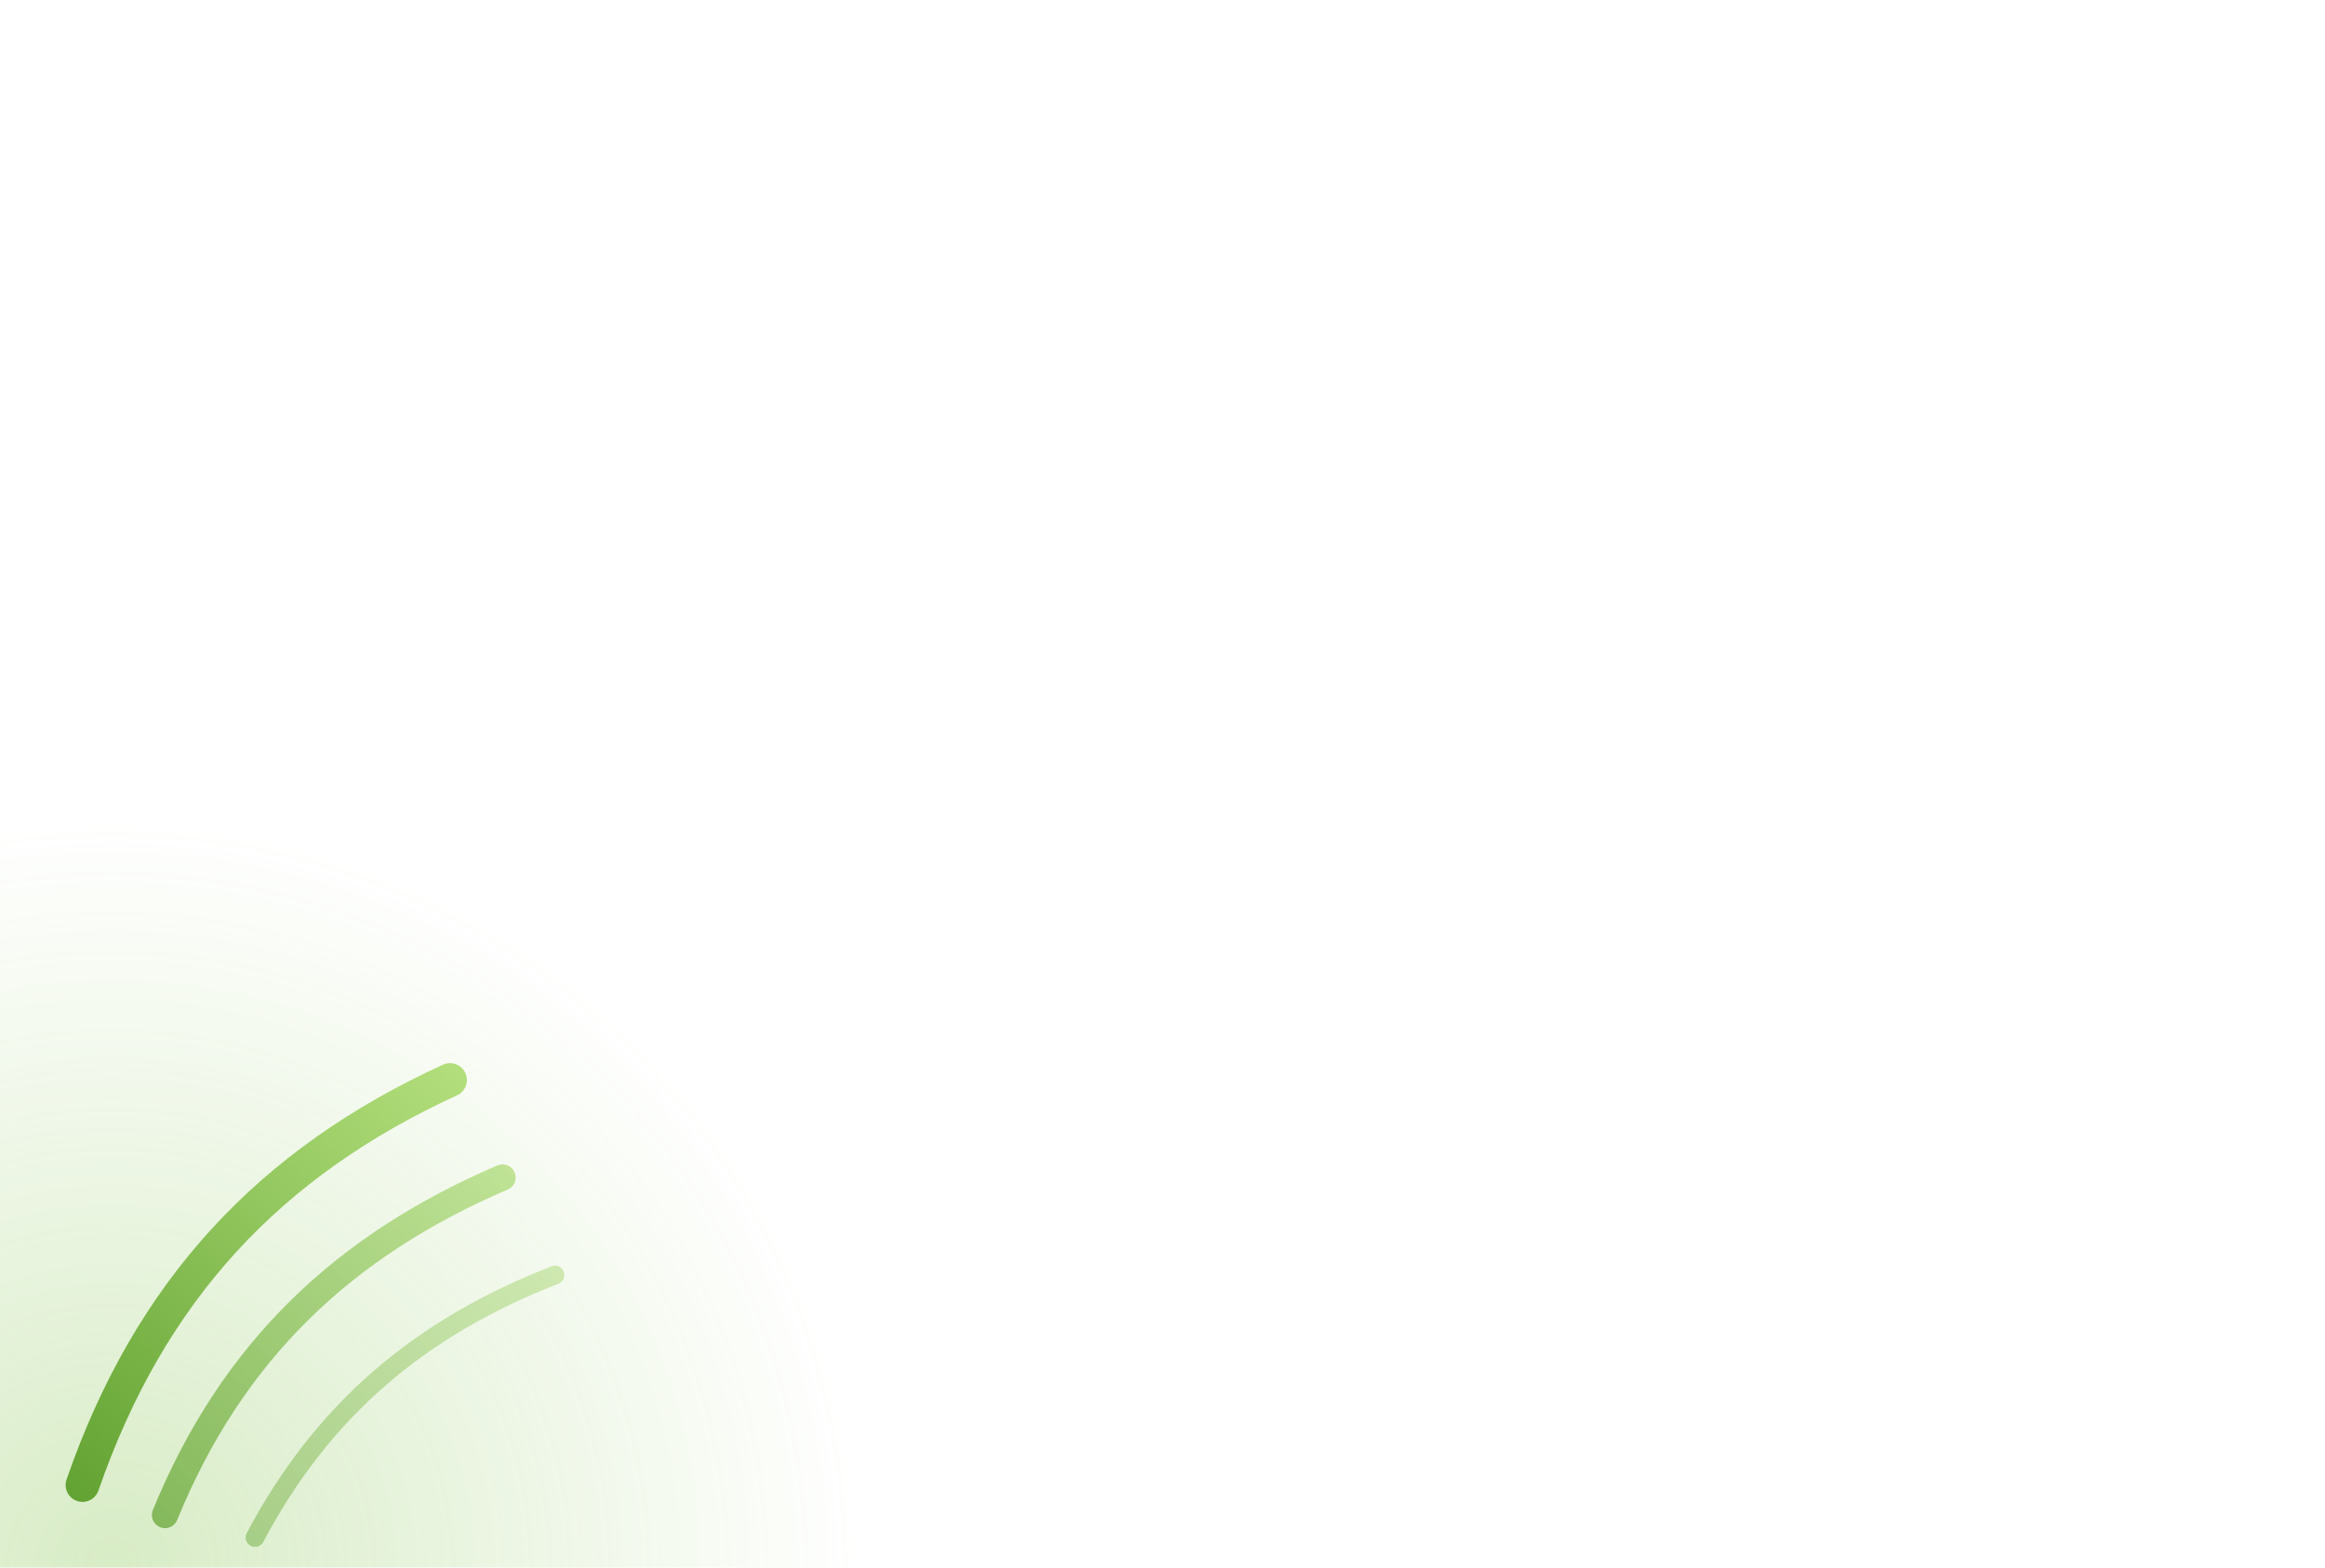
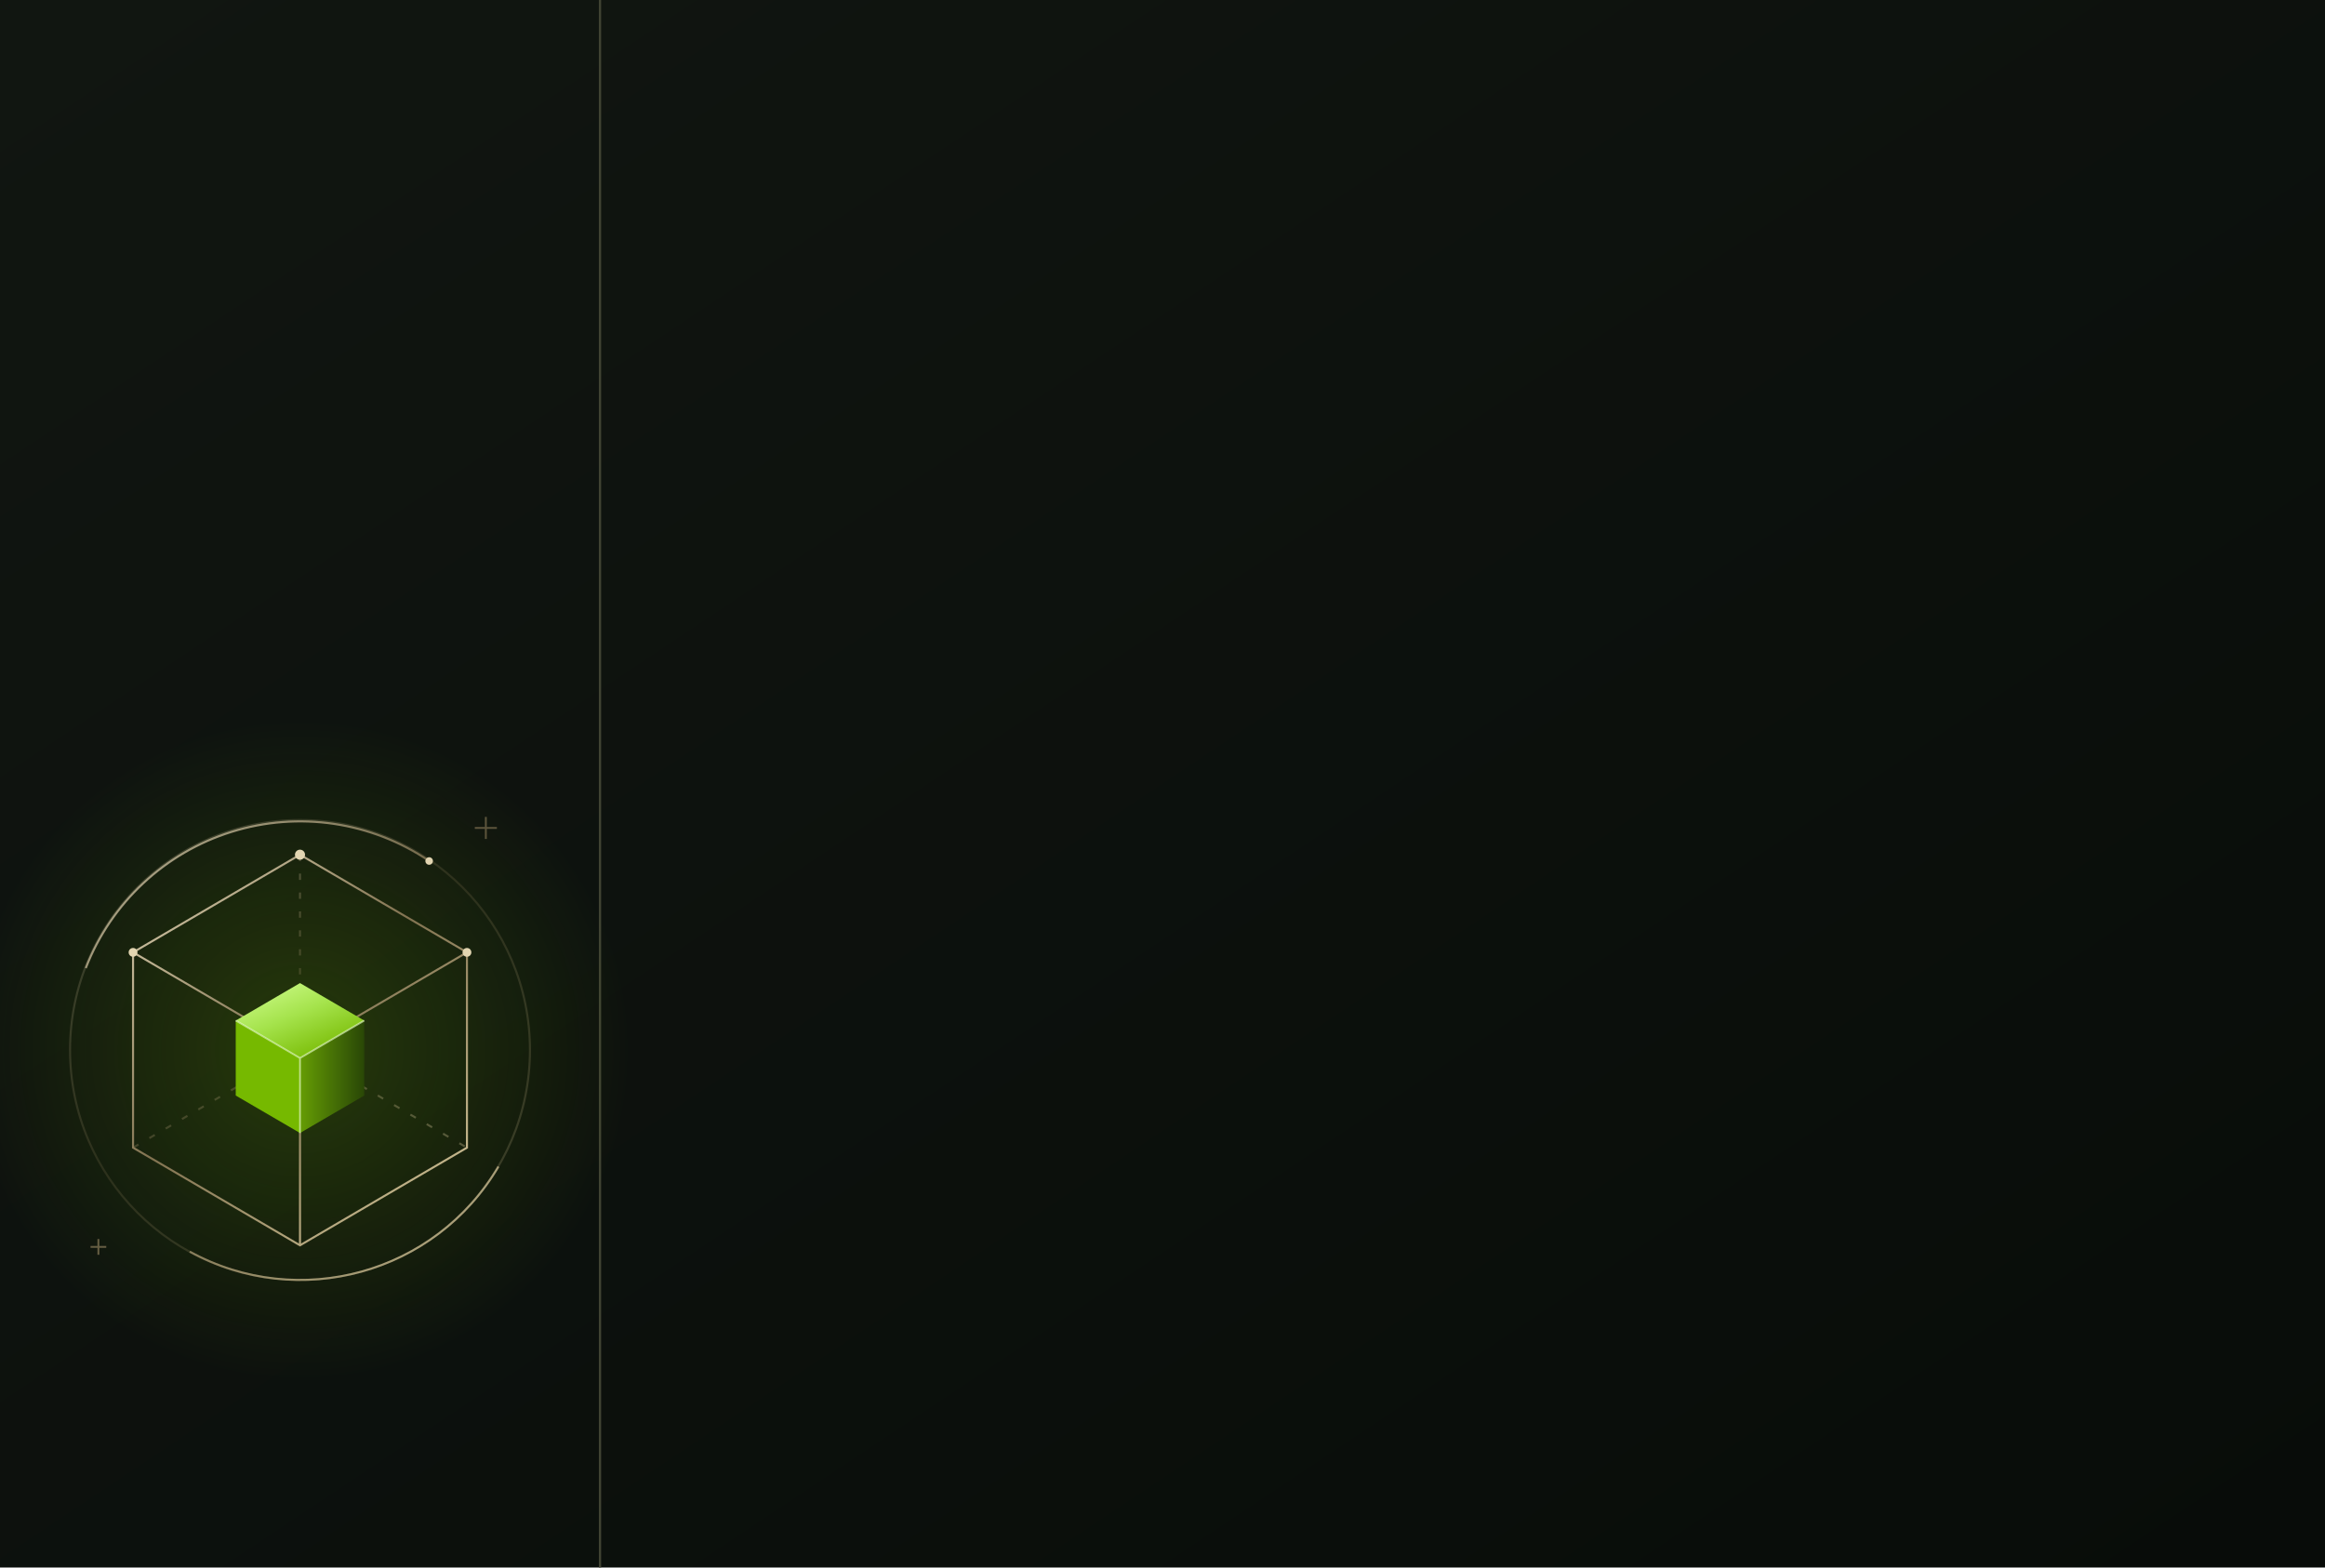
- <svg xmlns="http://www.w3.org/2000/svg" width="620" height="418" viewBox="0 0 620 418">
+ <svg xmlns="http://www.w3.org/2000/svg" width="620" height="418" viewBox="0 0 620 418" role="img">
  <defs>
-     <linearGradient id="stroke" x1="20" y1="410" x2="150" y2="270" gradientUnits="userSpaceOnUse">
-       <stop offset="0" stop-color="#5fa02f" />
-       <stop offset="1" stop-color="#c2ea8a" />
+     <linearGradient id="a1bg" x2="1" y2="1">
+       <stop stop-color="#111611" />
+       <stop offset="1" stop-color="#080c09" />
    </linearGradient>
-     <radialGradient id="glow" cx="30" cy="418" r="200" gradientUnits="userSpaceOnUse">
-       <stop offset="0" stop-color="#7bbf3f" stop-opacity="0.30" />
-       <stop offset="1" stop-color="#7bbf3f" stop-opacity="0" />
+     <radialGradient id="a1halo">
+       <stop stop-color="#76b900" stop-opacity=".24" />
+       <stop offset="1" stop-color="#76b900" stop-opacity="0" />
    </radialGradient>
+     <linearGradient id="a1gold" x2=".8" y2="1">
+       <stop stop-color="#e0d5b6" />
+       <stop offset=".5" stop-color="#827351" />
+       <stop offset="1" stop-color="#cabc91" />
+     </linearGradient>
+     <linearGradient id="a1top" x2=".7" y2="1">
+       <stop stop-color="#d4ff95" />
+       <stop offset=".5" stop-color="#a5e34c" />
+       <stop offset="1" stop-color="#76b900" />
+     </linearGradient>
+     <linearGradient id="a1side">
+       <stop stop-color="#659d05" />
+       <stop offset="1" stop-color="#294706" />
+     </linearGradient>
+     <linearGradient id="a1frame" x2="1" y2="1">
+       <stop stop-color="#303b27" />
+       <stop offset="1" stop-color="#101810" />
+     </linearGradient>
  </defs>
-   <rect x="0" y="218" width="240" height="200" fill="url(#glow)" />
-   <g fill="none" stroke="url(#stroke)" stroke-linecap="round">
-     <path d="M 22 396 C 40 344 72 310 120 288" stroke-width="9" />
-     <path d="M 44 404 C 62 360 92 332 134 314" stroke-width="7" opacity="0.75" />
-     <path d="M 68 410 C 86 376 112 354 148 340" stroke-width="5" opacity="0.5" />
+   <rect width="620" height="418" fill="url(#a1bg)" />
+   <path d="M160 0V418" stroke="#404333" stroke-width=".6" />
+   <g transform="translate(80 280) scale(0.84)">
+     <circle r="105" fill="url(#a1halo)" />
+     <g fill="none" stroke="url(#a1gold)" stroke-width=".65">
+       <circle r="73" opacity=".22" />
+       <path d="M-68-26A73 73 0 0 1 41-60M63 37A73 73 0 0 1-35 64" opacity=".8" />
+       <path d="M0-62 53-31V31L0 62-53 31V-31Z M-53-31 0 0 53-31M0 0V62" />
+       <path d="M0-62V0M-53 31 0 0 53 31" stroke-dasharray="2 4" opacity=".35" />
+     </g>
+     <g transform="scale(0.85)" stroke-linejoin="round">
+       <path d="M0-25 24-11 0 3-24-11Z" fill="url(#a1top)" />
+       <path d="M-24-11 0 3V31L-24 17Z" fill="#76b900" />
+       <path d="M0 3 24-11V17L0 31Z" fill="url(#a1side)" />
+       <path d="M-24-11 0 3 24-11M0 3V31" fill="none" stroke="#e7ffc6" stroke-opacity=".65" stroke-width=".65" />
+     </g>
+     <g fill="#e2d5b1">
+       <circle cy="-62" r="1.6" />
+       <circle cx="-53" cy="-31" r="1.4" />
+       <circle cx="53" cy="-31" r="1.4" />
+       <circle cx="41" cy="-60" r="1.2" />
+     </g>
+     <g stroke="url(#a1gold)" stroke-width=".6" opacity=".65">
+       <path d="M59-74v7m-3.5-3.5h7M-64 60v5m-2.5-2.5h5" />
+     </g>
  </g>
</svg>
